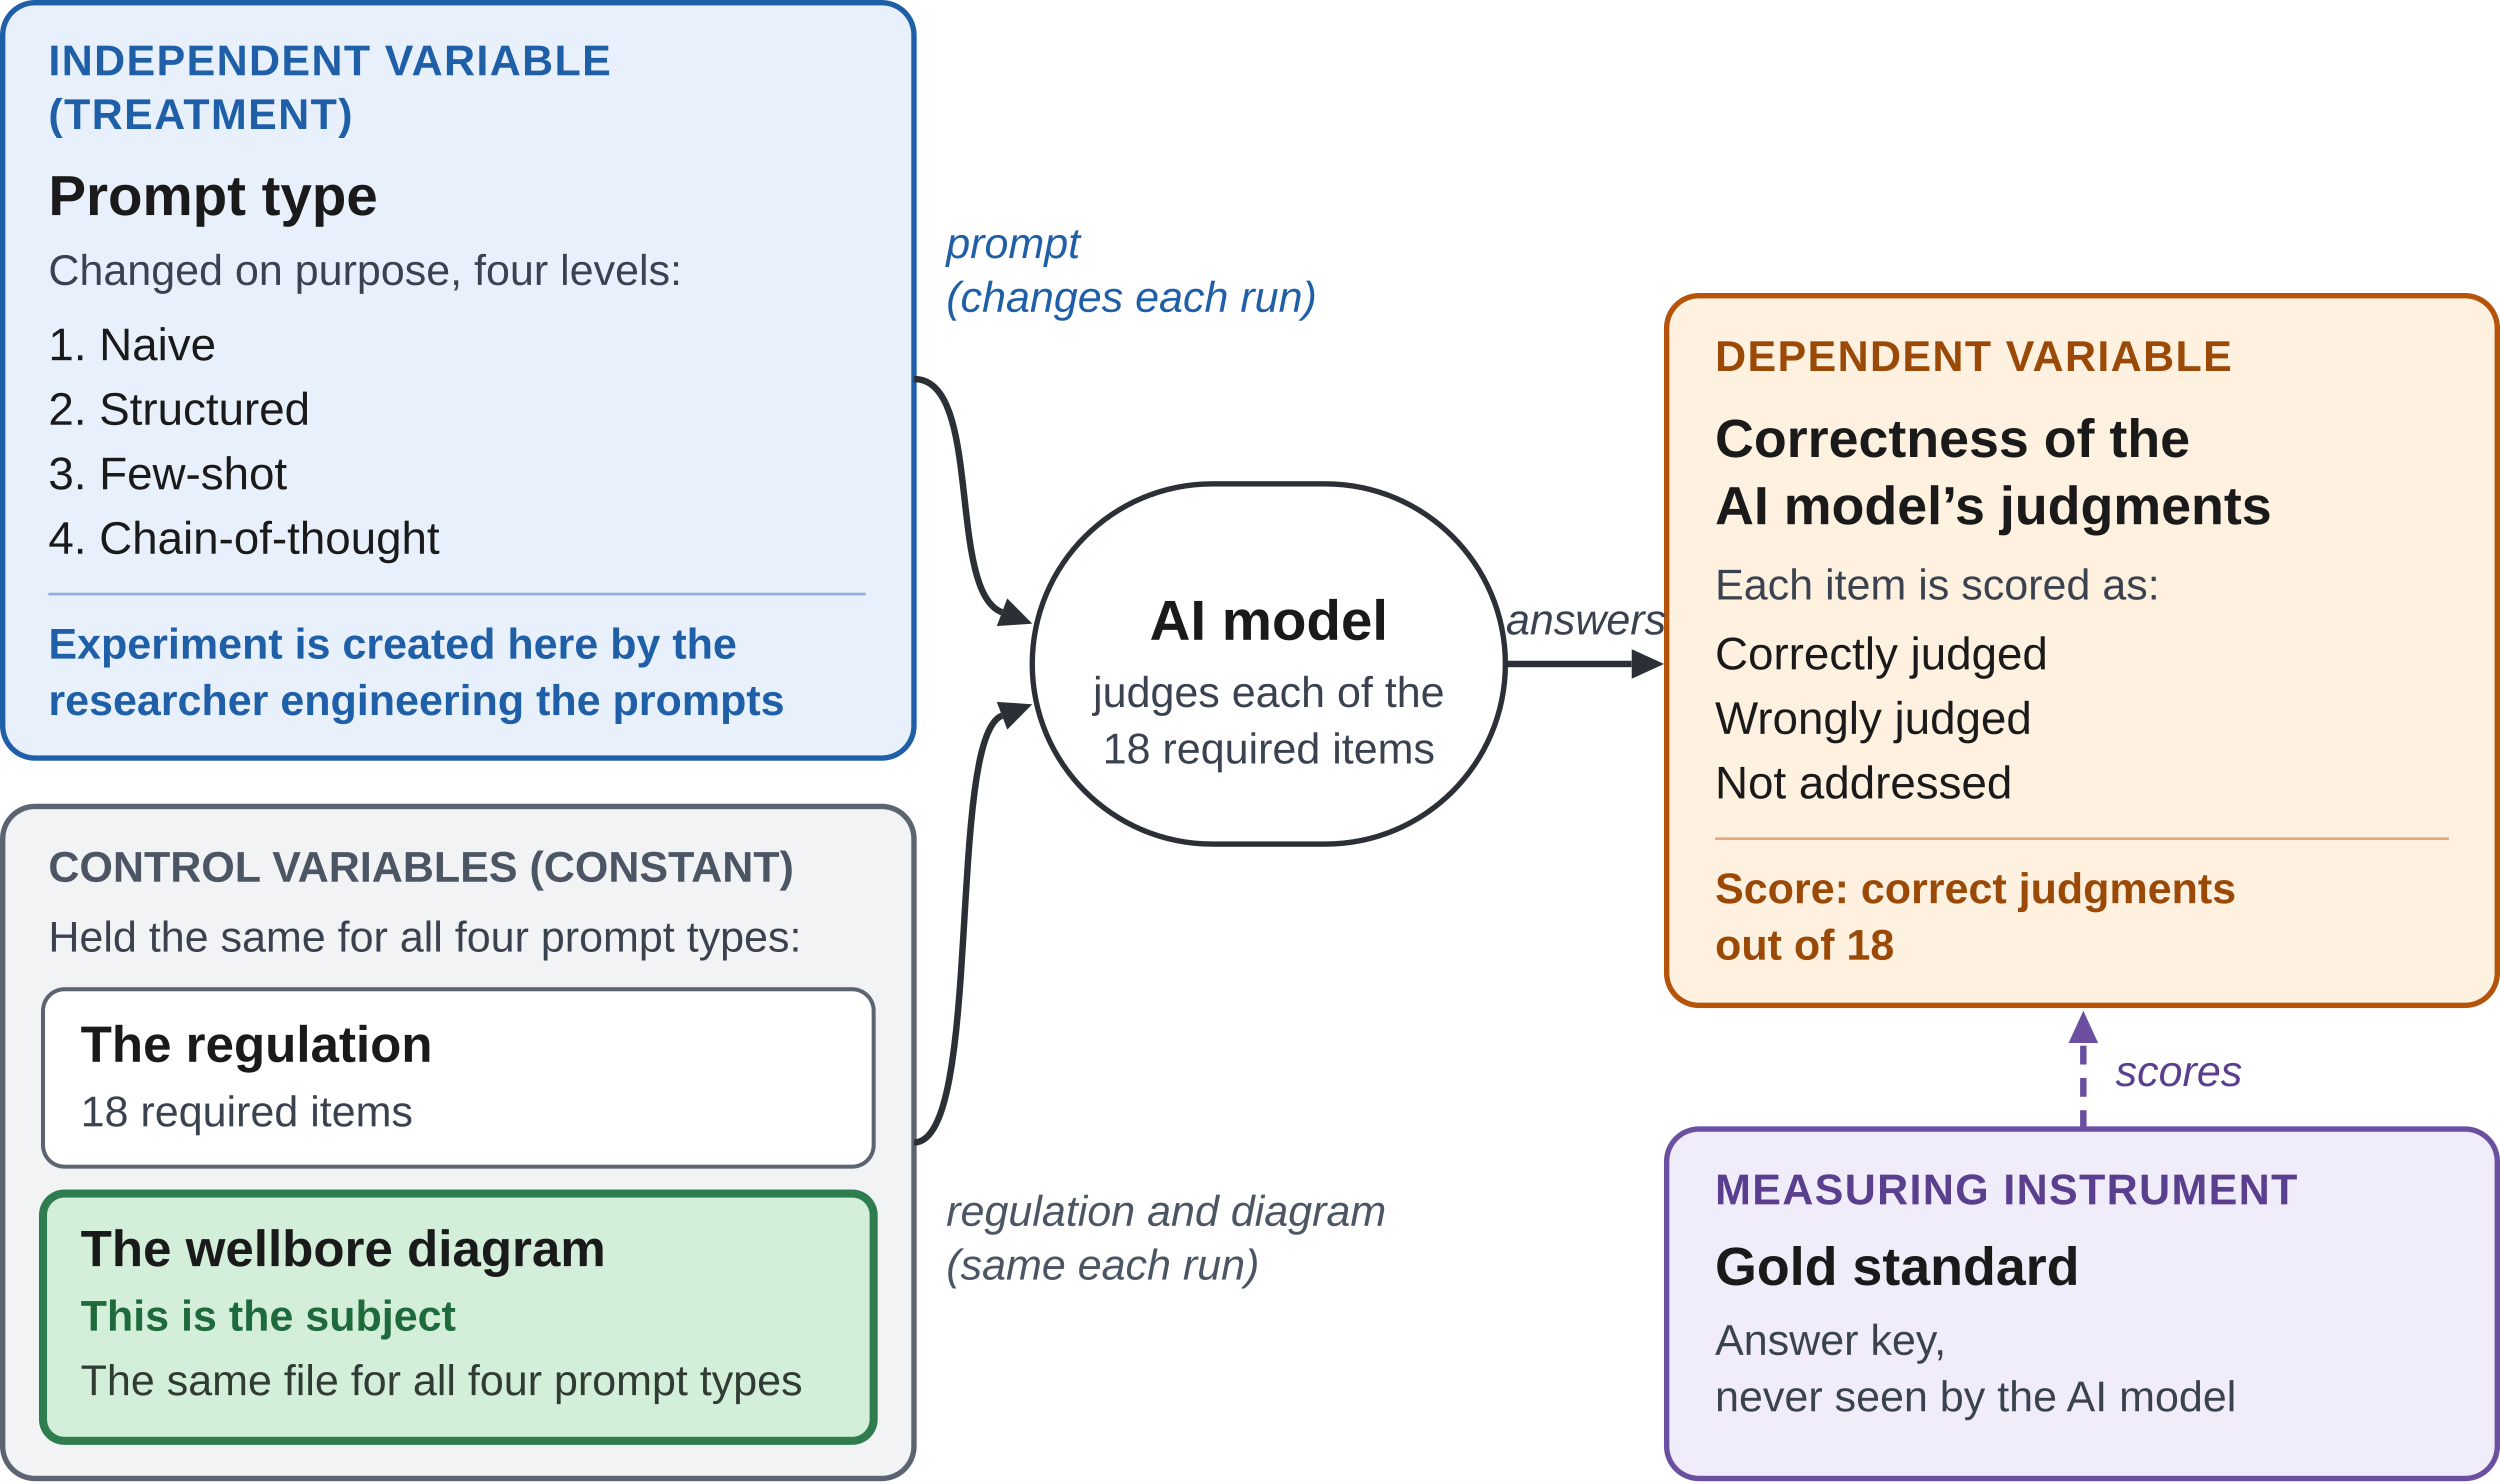
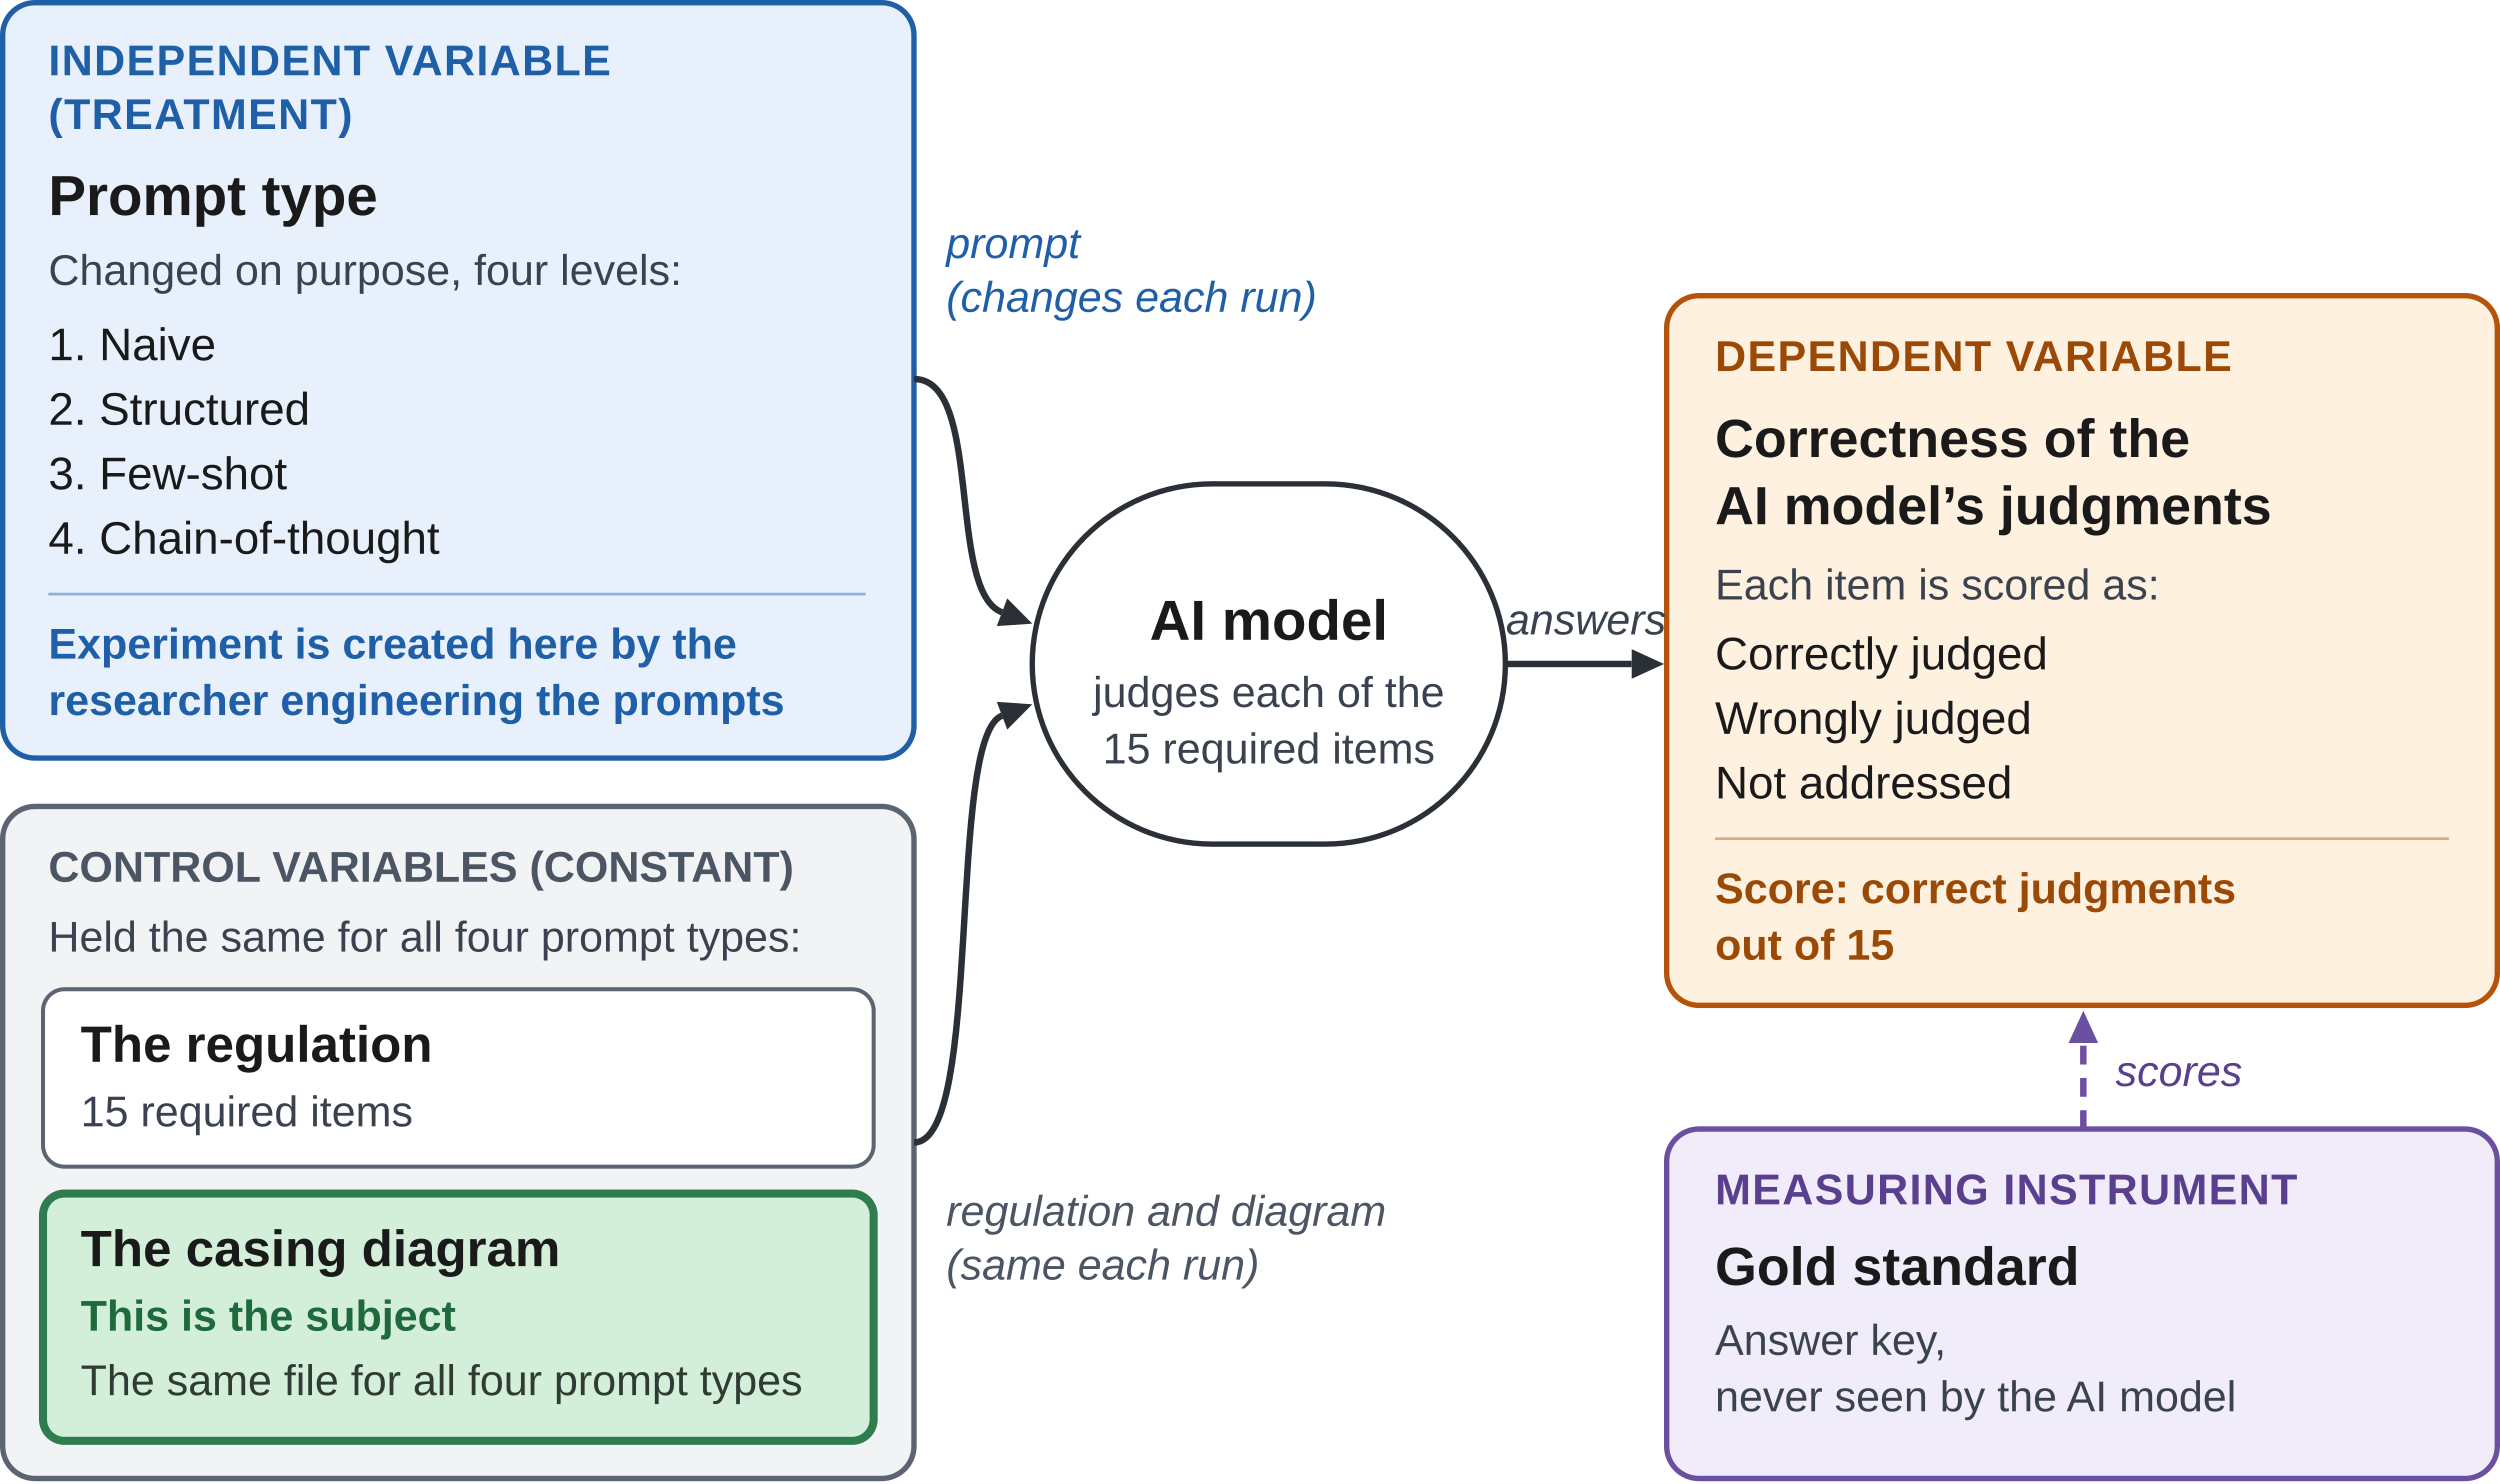
<svg xmlns="http://www.w3.org/2000/svg" viewBox="0 0 930 552" width="930" height="552" font-family="Segoe UI, Arial, Helvetica, sans-serif">
  <rect x="0" y="0" width="930" height="552" fill="#ffffff" />
  <rect x="1" y="1" width="339" height="281" rx="12" fill="#e8f1fb" stroke="#1f5fa8" stroke-width="2" />
  <text x="18" y="28" font-size="16" fill="#1f5fa8" font-weight="700" letter-spacing="0.5">INDEPENDENT VARIABLE</text>
  <text x="18" y="48" font-size="16" fill="#1f5fa8" font-weight="700" letter-spacing="0.5">(TREATMENT)</text>
  <text x="18" y="80" font-size="21" fill="#1a1a1a" font-weight="700">Prompt type</text>
  <text x="18" y="106" font-size="16" fill="#3a4250">Changed on purpose, four levels:</text>
  <text x="18" y="134" font-size="17" fill="#1a1a1a">1. Naive</text>
  <text x="18" y="158" font-size="17" fill="#1a1a1a">2. Structured</text>
  <text x="18" y="182" font-size="17" fill="#1a1a1a">3. Few-shot</text>
  <text x="18" y="206" font-size="17" fill="#1a1a1a">4. Chain-of-thought</text>
  <line x1="18" y1="221" x2="322" y2="221" stroke="#1f5fa8" stroke-width="1" opacity="0.45" />
  <text x="18" y="245" font-size="16" fill="#1f5fa8" font-weight="700">Experiment is created here by the</text>
  <text x="18" y="266" font-size="16" fill="#1f5fa8" font-weight="700">researcher engineering the prompts</text>
  <rect x="1" y="300" width="339" height="250" rx="12" fill="#f1f3f5" stroke="#5b6470" stroke-width="2" />
  <text x="18" y="328" font-size="16" fill="#4b5563" font-weight="700" letter-spacing="0">CONTROL VARIABLES (CONSTANT)</text>
  <text x="18" y="354" font-size="16" fill="#3a4250">Held the same for all four prompt types:</text>
  <rect x="16" y="368" width="309" height="66" rx="8" fill="#ffffff" stroke="#5b6470" stroke-width="1.5" />
  <text x="30" y="395" font-size="19" fill="#1a1a1a" font-weight="700">The regulation</text>
-   <text x="30" y="419" font-size="16" fill="#3a4250">18 required items</text>
+   <text x="30" y="419" font-size="16" fill="#3a4250">15 required items</text>
  <rect x="16" y="444" width="309" height="92" rx="8" fill="#d3efd9" stroke="#2f7d4f" stroke-width="3" />
-   <text x="30" y="471" font-size="19" fill="#1a1a1a" font-weight="700">The wellbore diagram</text>
+   <text x="30" y="471" font-size="19" fill="#1a1a1a" font-weight="700">The casing diagram</text>
  <text x="30" y="495" font-size="16" fill="#1f6a3d" font-weight="700">This is the subject</text>
  <text x="30" y="519" font-size="16" fill="#2f3b33">The same file for all four prompt types</text>
  <rect x="384" y="180" width="176" height="134" rx="67" fill="#ffffff" stroke="#2b2f36" stroke-width="2" />
  <text x="472" y="238" font-size="21" fill="#1a1a1a" font-weight="700" text-anchor="middle">AI model</text>
  <text x="472" y="263" font-size="16" fill="#3a4250" text-anchor="middle">judges each of the</text>
-   <text x="472" y="284" font-size="16" fill="#3a4250" text-anchor="middle">18 required items</text>
+   <text x="472" y="284" font-size="16" fill="#3a4250" text-anchor="middle">15 required items</text>
  <rect x="620" y="110" width="309" height="264" rx="12" fill="#fff1e0" stroke="#b45309" stroke-width="2" />
  <text x="638" y="138" font-size="16" fill="#9a4a06" font-weight="700" letter-spacing="0.5">DEPENDENT VARIABLE</text>
  <text x="638" y="170" font-size="20" fill="#1a1a1a" font-weight="700">Correctness of the</text>
  <text x="638" y="195" font-size="20" fill="#1a1a1a" font-weight="700">AI model’s judgments</text>
  <text x="638" y="223" font-size="16" fill="#3a4250">Each item is scored as:</text>
  <text x="638" y="249" font-size="17" fill="#1a1a1a">Correctly judged</text>
  <text x="638" y="273" font-size="17" fill="#1a1a1a">Wrongly judged</text>
  <text x="638" y="297" font-size="17" fill="#1a1a1a">Not addressed</text>
  <line x1="638" y1="312" x2="911" y2="312" stroke="#b45309" stroke-width="1" opacity="0.45" />
  <text x="638" y="336" font-size="16" fill="#9a4a06" font-weight="700">Score: correct judgments</text>
-   <text x="638" y="357" font-size="16" fill="#9a4a06" font-weight="700">out of 18</text>
+   <text x="638" y="357" font-size="16" fill="#9a4a06" font-weight="700">out of 15</text>
  <rect x="620" y="420" width="309" height="130" rx="12" fill="#f1ecf9" stroke="#6b4fa0" stroke-width="2" />
  <text x="638" y="448" font-size="16" fill="#5a3f8f" font-weight="700" letter-spacing="0.5">MEASURING INSTRUMENT</text>
  <text x="638" y="478" font-size="20" fill="#1a1a1a" font-weight="700">Gold standard</text>
  <text x="638" y="504" font-size="16" fill="#3a4250">Answer key,</text>
  <text x="638" y="525" font-size="16" fill="#3a4250">never seen by the AI model</text>
  <path d="M340 141 C 366 141, 352 220, 372.8 227.8" fill="none" stroke="#2b2f36" stroke-width="2.4" />
  <polygon points="384,232 370.8,232.9 374.7,222.6" fill="#2b2f36" />
  <text x="352" y="96" font-size="16" fill="#1f5fa8" font-style="italic">prompt</text>
  <text x="352" y="116" font-size="16" fill="#1f5fa8" font-style="italic">(changes each run)</text>
  <path d="M340 425 C 366 425, 352 274, 372.8 266.2" fill="none" stroke="#2b2f36" stroke-width="2.4" />
  <polygon points="384,262 374.7,271.4 370.8,261.1" fill="#2b2f36" />
  <text x="352" y="456" font-size="16" fill="#4b5563" font-style="italic">regulation and diagram</text>
  <text x="352" y="476" font-size="16" fill="#4b5563" font-style="italic">(same each run)</text>
  <path d="M560 247 L 607.0 247.0" fill="none" stroke="#2b2f36" stroke-width="2.4" />
  <polygon points="619,247 607.0,252.5 607.0,241.5" fill="#2b2f36" />
  <text x="590" y="236" font-size="16" fill="#3a4250" text-anchor="middle" font-style="italic">answers</text>
  <path d="M775 420 L 775.0 388.0" fill="none" stroke="#6b4fa0" stroke-width="2.4" stroke-dasharray="7 5" />
  <polygon points="775,376 780.5,388.0 769.5,388.0" fill="#6b4fa0" />
  <text x="787" y="404" font-size="16" fill="#5a3f8f" font-style="italic">scores</text>
</svg>
